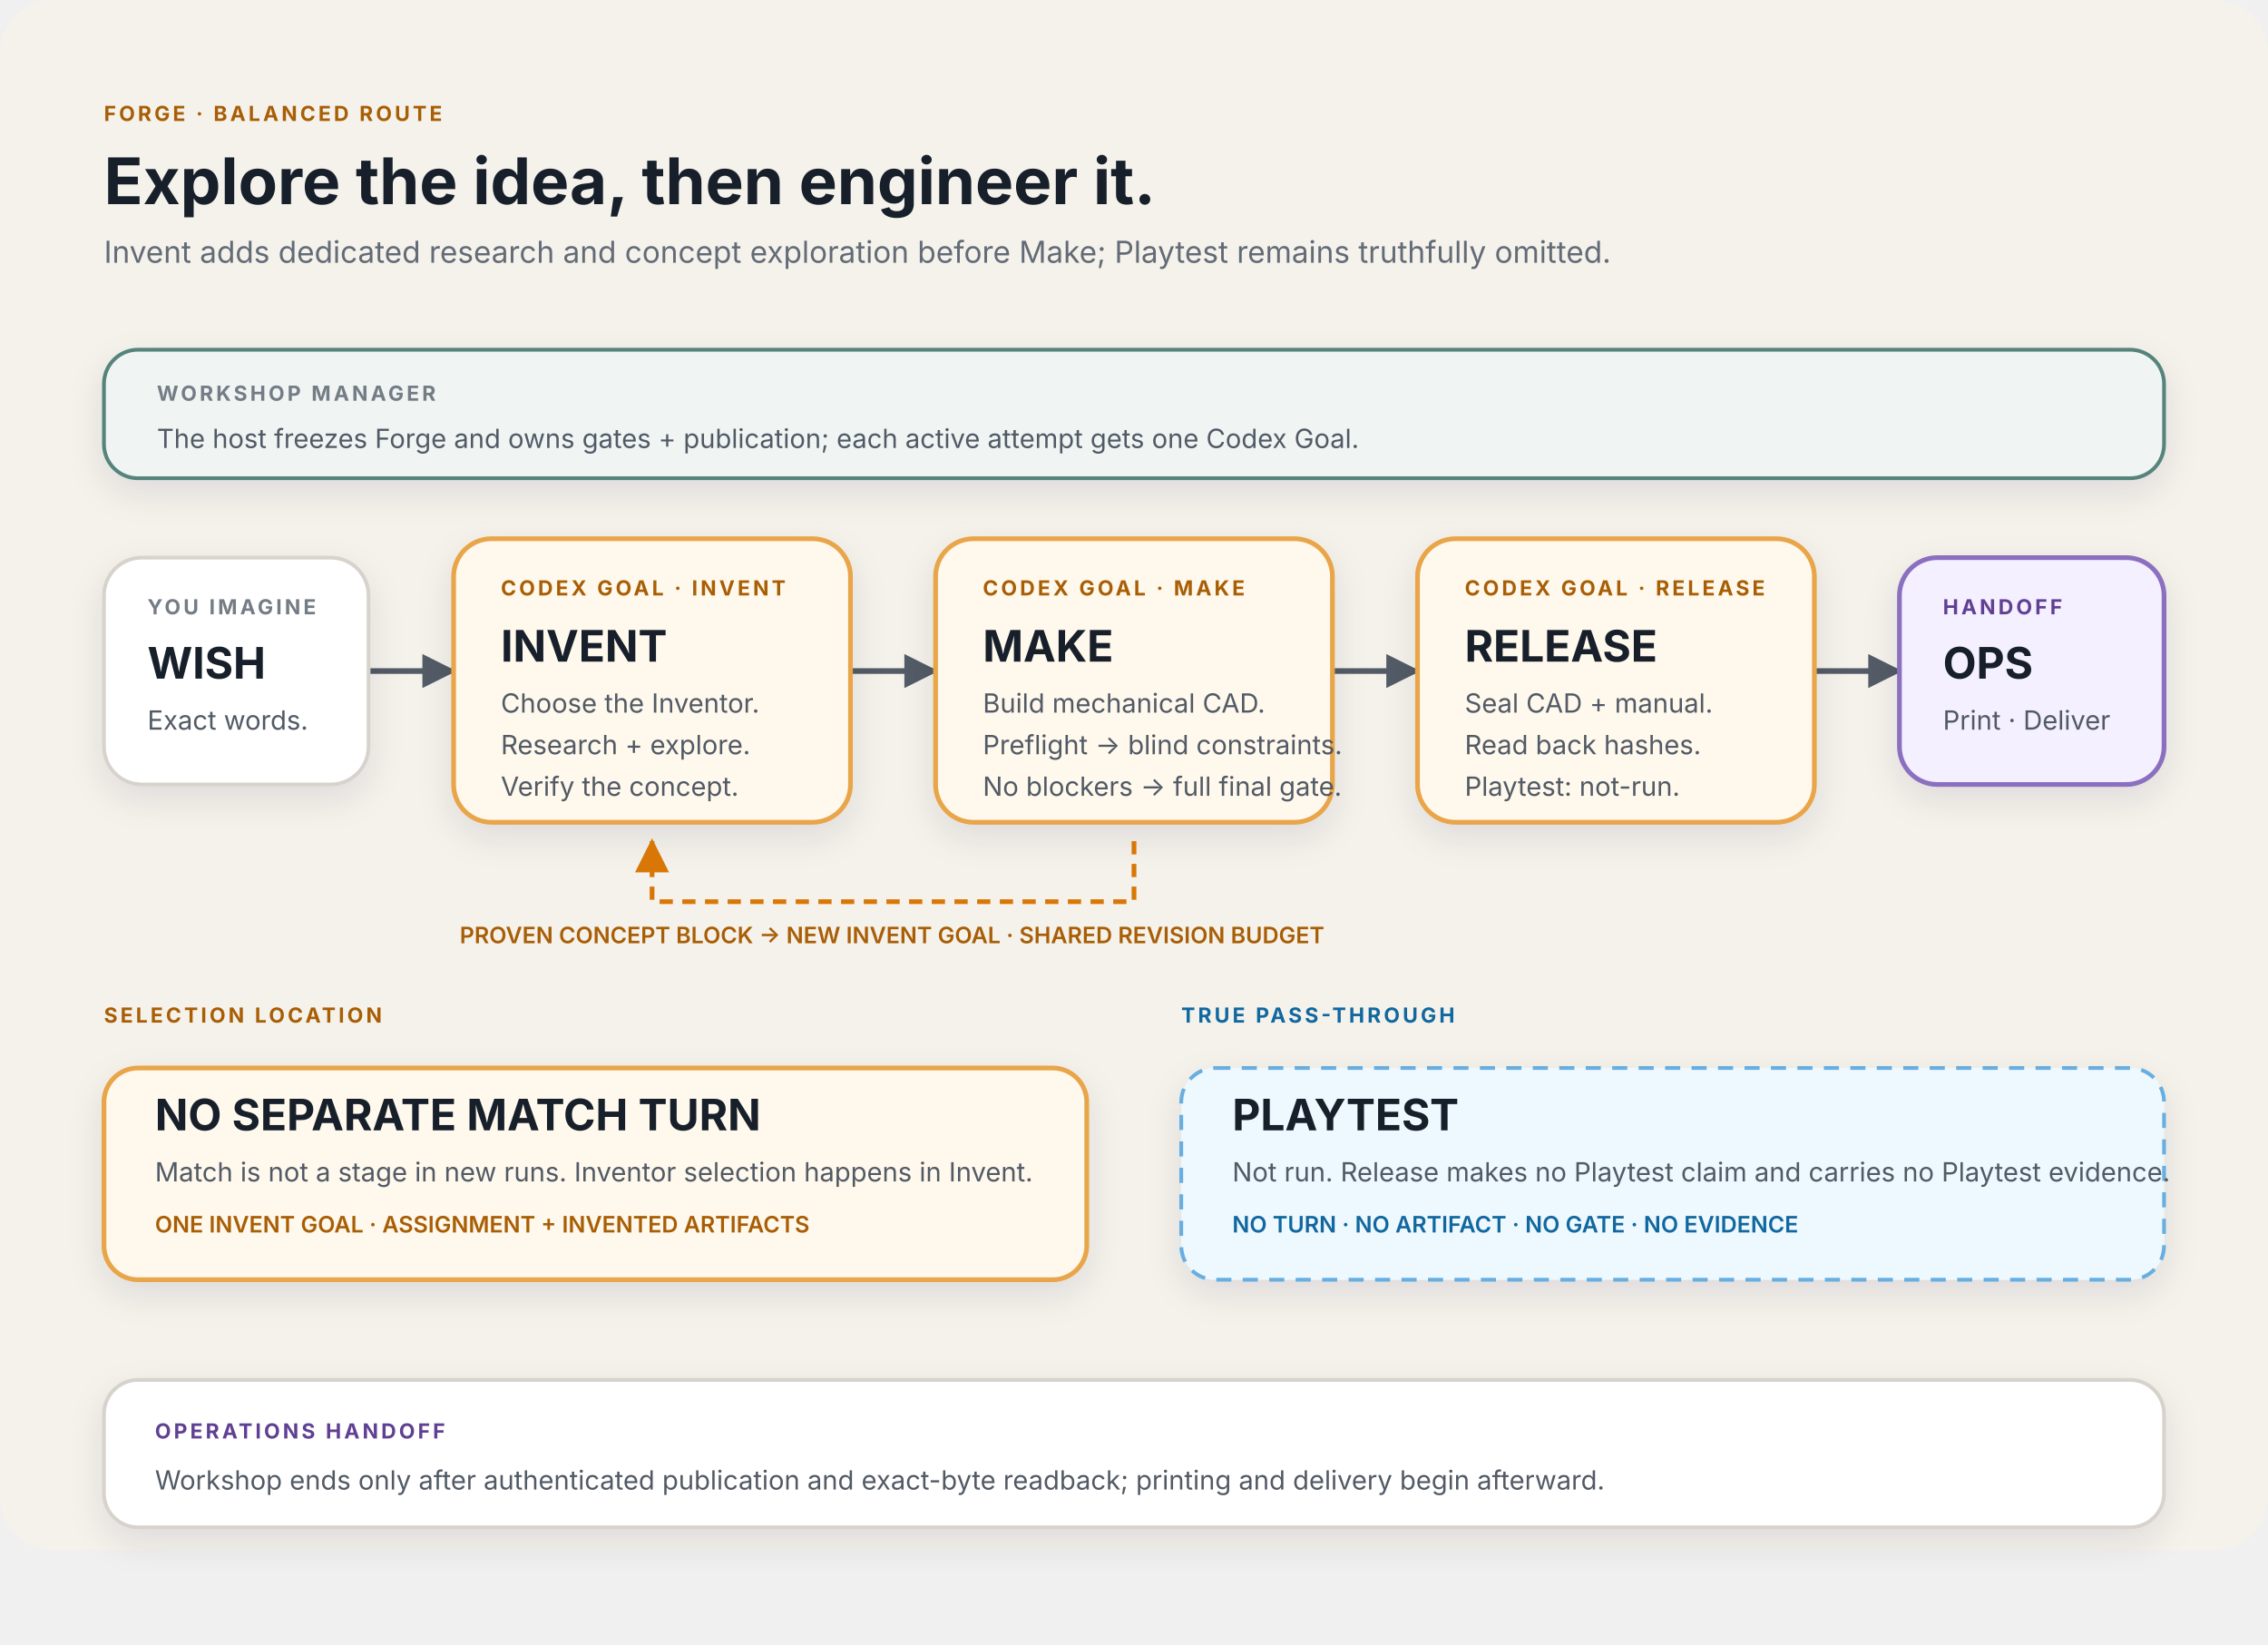
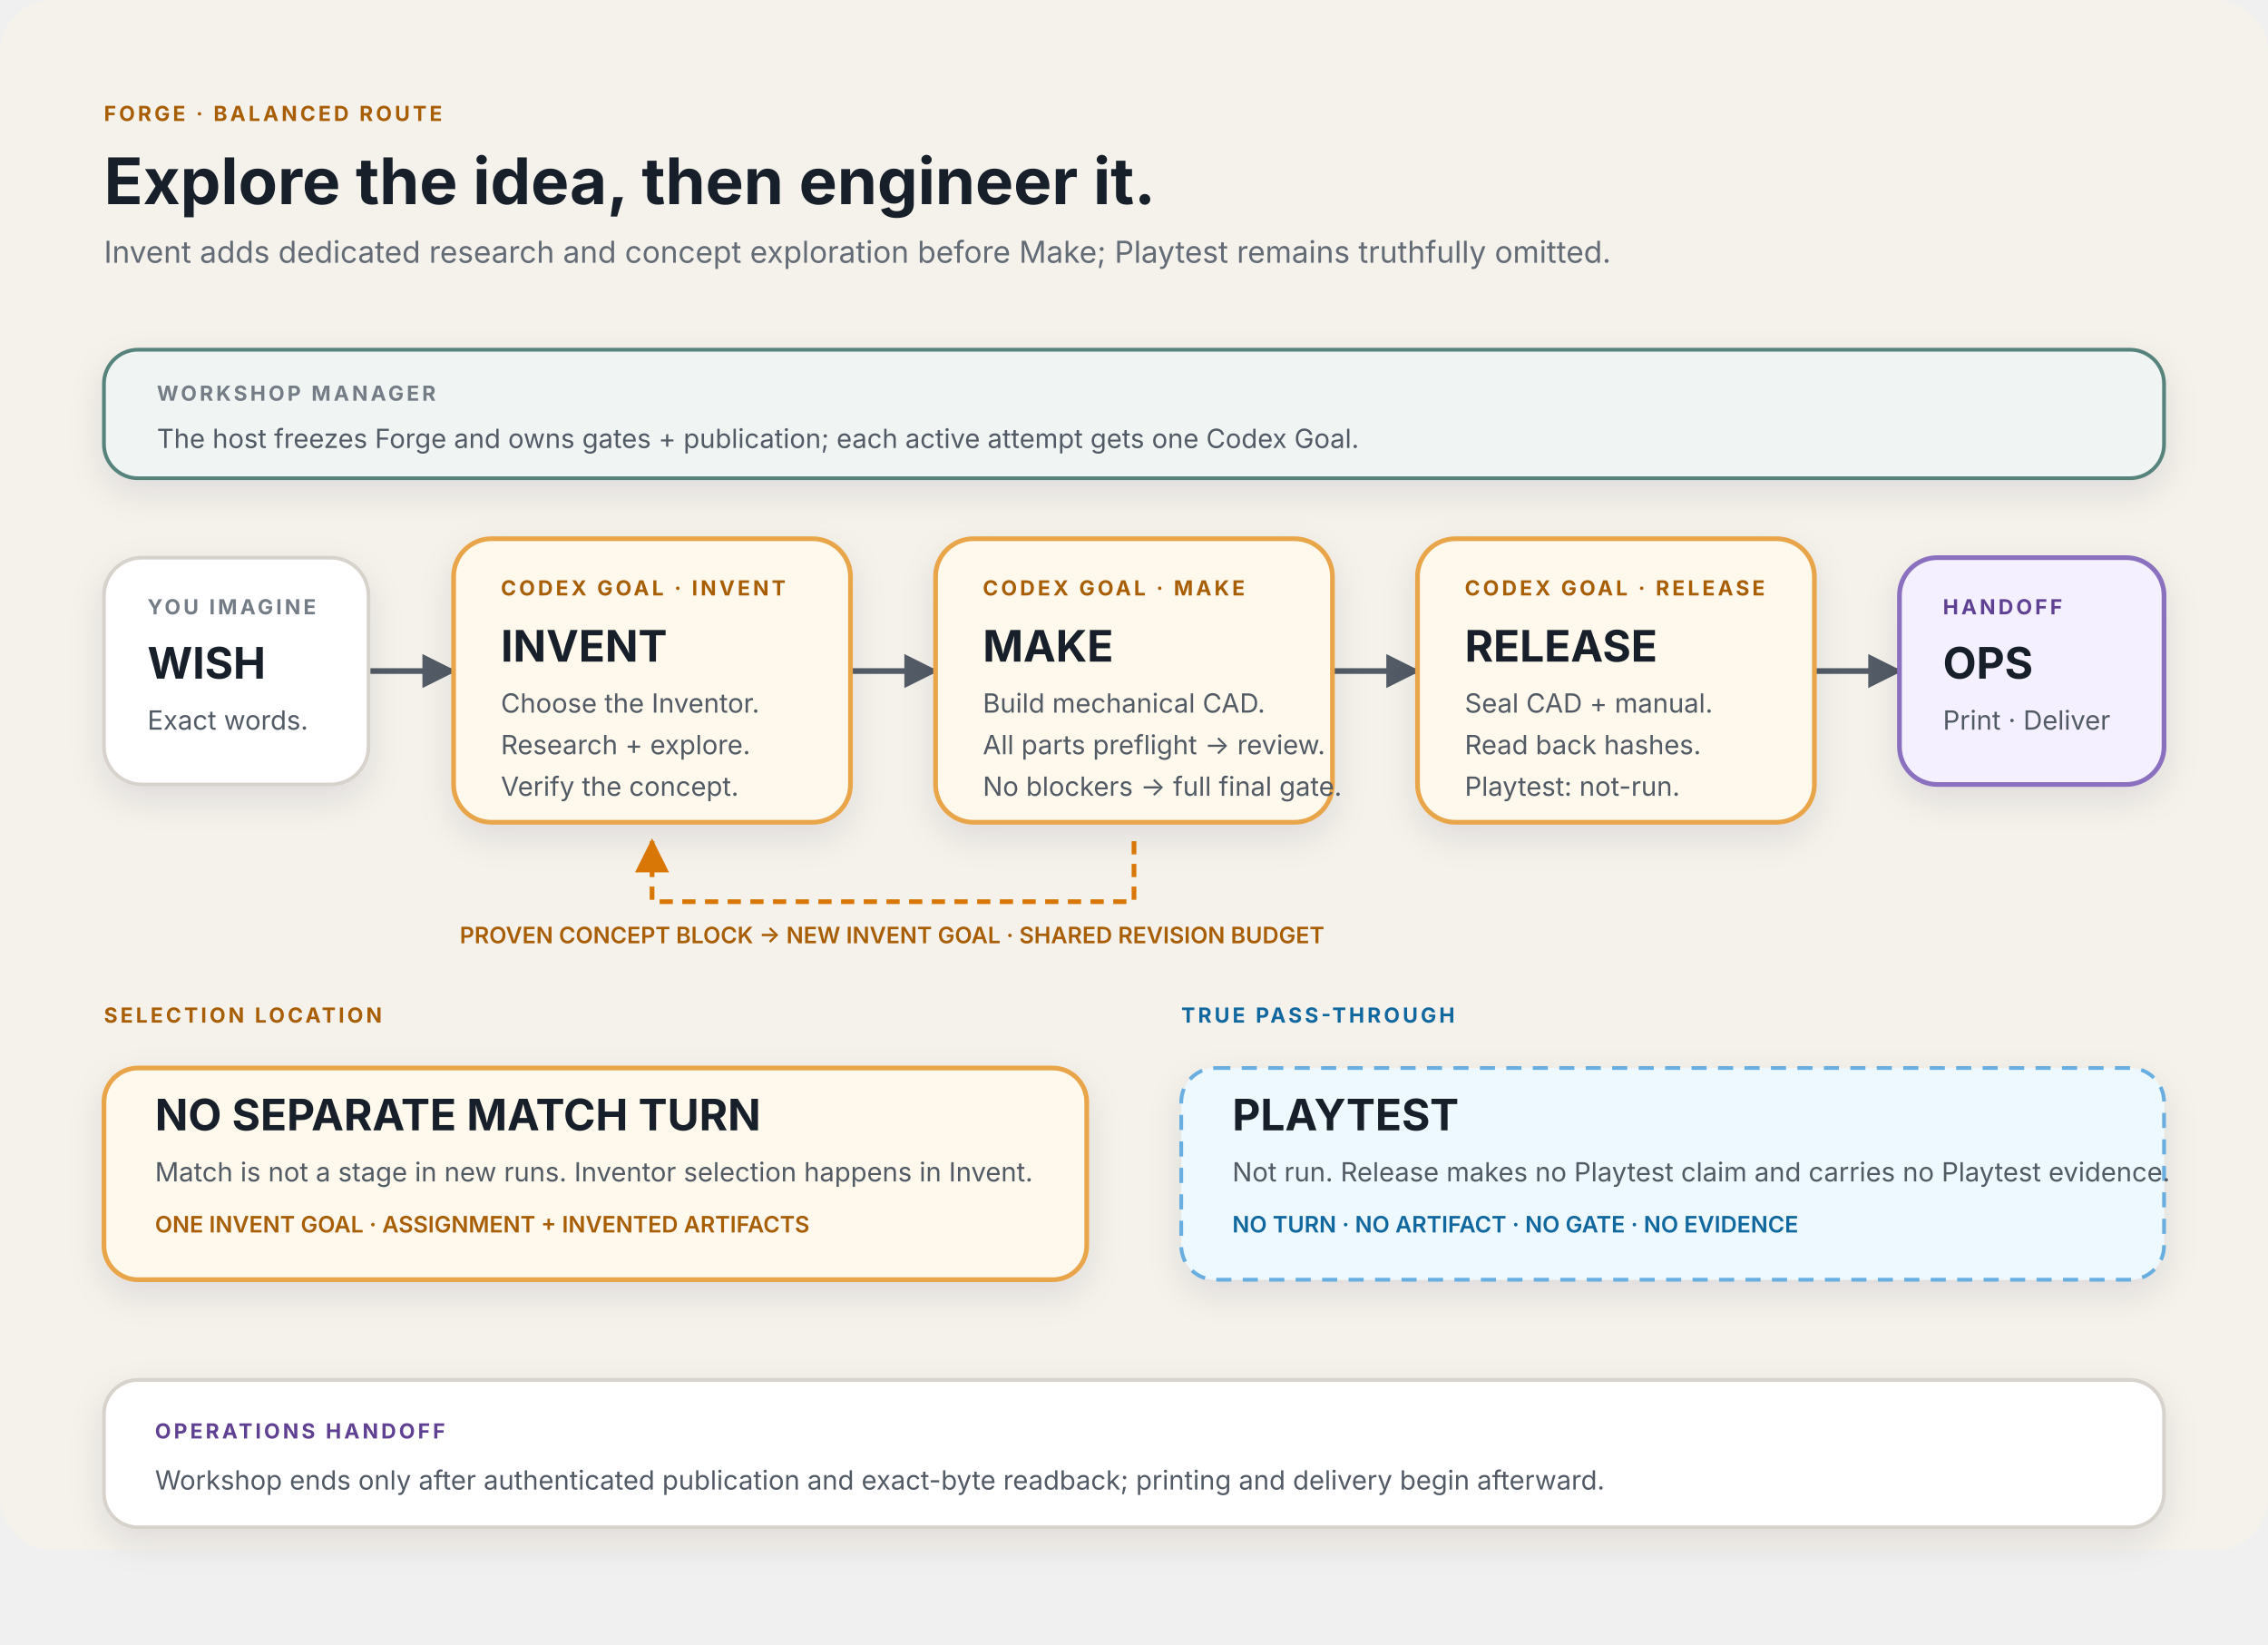
<svg xmlns="http://www.w3.org/2000/svg" viewBox="0 0 1200 870" role="img" aria-labelledby="title description">
  <defs>
    <filter id="shadow" x="-20%" y="-25%" width="140%" height="170%">
      <feDropShadow dx="0" dy="7" stdDeviation="9" flood-color="#17202a" flood-opacity="0.10" />
    </filter>
    <marker id="arrow" viewBox="0 0 12 12" markerWidth="18" markerHeight="18" refX="11" refY="6" orient="auto" markerUnits="userSpaceOnUse" overflow="visible">
      <polygon points="0,0 12,6 0,12" fill="#525b66" />
    </marker>
    <marker id="arrow-repair" viewBox="0 0 12 12" markerWidth="18" markerHeight="18" refX="11" refY="6" orient="auto" markerUnits="userSpaceOnUse" overflow="visible">
      <polygon points="0,0 12,6 0,12" fill="#d97706" />
    </marker>
    <style>
      .title { font: 700 34px -apple-system, BlinkMacSystemFont, "Segoe UI", sans-serif; fill: #17202a; }
      .subtitle { font: 400 16px -apple-system, BlinkMacSystemFont, "Segoe UI", sans-serif; fill: #626b76; }
      .eyebrow { font: 700 11px -apple-system, BlinkMacSystemFont, "Segoe UI", sans-serif; letter-spacing: 1.5px; fill: #747c85; }
      .heading { font: 700 23px -apple-system, BlinkMacSystemFont, "Segoe UI", sans-serif; fill: #17202a; }
      .body { font: 400 14px -apple-system, BlinkMacSystemFont, "Segoe UI", sans-serif; fill: #515a65; }
      .small { font: 600 12px -apple-system, BlinkMacSystemFont, "Segoe UI", sans-serif; fill: #626b76; }
      .route { fill: none; stroke: #525b66; stroke-width: 3; marker-end: url(#arrow); }
      .repair { fill: none; stroke: #d97706; stroke-width: 2.5; stroke-dasharray: 7 5; marker-end: url(#arrow-repair); }
      .node { fill: #ffffff; stroke: #d7d3cc; stroke-width: 2; }
      .manager { fill: #f0f5f4; stroke: #56847c; stroke-width: 2; }
      .active { fill: #fff8ec; stroke: #e8a548; stroke-width: 2.5; }
      .skip { fill: #eef8ff; stroke: #67aee0; stroke-width: 2; stroke-dasharray: 8 6; }
      .ops { fill: #f4f0ff; stroke: #8b6fc0; stroke-width: 2.5; }
      .orange { fill: #a85e05; }
      .blue { fill: #11689f; }
      .purple { fill: #604092; }
    </style>
  </defs>
  <rect width="1200" height="820" rx="28" fill="#f5f2ec" />
  <text x="55" y="64" class="eyebrow orange">FORGE · BALANCED ROUTE</text>
  <text x="55" y="108" class="title">Explore the idea, then engineer it.</text>
  <text x="55" y="139" class="subtitle">Invent adds dedicated research and concept exploration before Make; Playtest remains truthfully omitted.</text>
  <g filter="url(#shadow)">
    <rect x="55" y="185" width="1090" height="68" rx="18" class="manager" />
  </g>
  <text x="83" y="212" class="eyebrow" fill="#376b61">WORKSHOP MANAGER</text>
  <text x="83" y="237" class="body">The host freezes Forge and owns gates + publication; each active attempt gets one Codex Goal.</text>
  <path class="route" d="M 195 355 H 240" />
  <path class="route" d="M 450 355 H 495" />
  <path class="route" d="M 705 355 H 750" />
  <path class="route" d="M 960 355 H 1005" />
  <g filter="url(#shadow)">
    <rect x="55" y="295" width="140" height="120" rx="20" class="node" />
  </g>
  <text x="78" y="325" class="eyebrow">YOU IMAGINE</text>
  <text x="78" y="359" class="heading">WISH</text>
  <text x="78" y="386" class="body">Exact words.</text>
  <g filter="url(#shadow)">
    <rect x="240" y="285" width="210" height="150" rx="20" class="active" />
  </g>
  <text x="265" y="315" class="eyebrow orange">CODEX GOAL · INVENT</text>
  <text x="265" y="350" class="heading">INVENT</text>
  <text x="265" y="377" class="body">Choose the Inventor.</text>
  <text x="265" y="399" class="body">Research + explore.</text>
  <text x="265" y="421" class="body">Verify the concept.</text>
  <g filter="url(#shadow)">
    <rect x="495" y="285" width="210" height="150" rx="20" class="active" />
  </g>
  <text x="520" y="315" class="eyebrow orange">CODEX GOAL · MAKE</text>
  <text x="520" y="350" class="heading">MAKE</text>
  <text x="520" y="377" class="body">Build mechanical CAD.</text>
-   <text x="520" y="399" class="body">Preflight → blind constraints.</text>
+   <text x="520" y="399" class="body">All parts preflight → review.</text>
  <text x="520" y="421" class="body">No blockers → full final gate.</text>
  <g filter="url(#shadow)">
    <rect x="750" y="285" width="210" height="150" rx="20" class="active" />
  </g>
  <text x="775" y="315" class="eyebrow orange">CODEX GOAL · RELEASE</text>
  <text x="775" y="350" class="heading">RELEASE</text>
  <text x="775" y="377" class="body">Seal CAD + manual.</text>
  <text x="775" y="399" class="body">Read back hashes.</text>
  <text x="775" y="421" class="body">Playtest: not-run.</text>
  <g filter="url(#shadow)">
    <rect x="1005" y="295" width="140" height="120" rx="20" class="ops" />
  </g>
  <text x="1028" y="325" class="eyebrow purple">HANDOFF</text>
  <text x="1028" y="359" class="heading">OPS</text>
  <text x="1028" y="386" class="body">Print · Deliver</text>
  <path class="repair" d="M 600 445 V 477 H 345 V 445" />
  <text x="472" y="499" text-anchor="middle" class="small orange">PROVEN CONCEPT BLOCK → NEW INVENT GOAL · SHARED REVISION BUDGET</text>
  <text x="55" y="541" class="eyebrow orange">SELECTION LOCATION</text>
  <g filter="url(#shadow)">
    <rect x="55" y="565" width="520" height="112" rx="18" class="active" />
  </g>
  <text x="82" y="598" class="heading">NO SEPARATE MATCH TURN</text>
  <text x="82" y="625" class="body">Match is not a stage in new runs. Inventor selection happens in Invent.</text>
  <text x="82" y="652" class="small orange">ONE INVENT GOAL · ASSIGNMENT + INVENTED ARTIFACTS</text>
  <text x="625" y="541" class="eyebrow blue">TRUE PASS-THROUGH</text>
  <g filter="url(#shadow)">
    <rect x="625" y="565" width="520" height="112" rx="18" class="skip" />
  </g>
  <text x="652" y="598" class="heading">PLAYTEST</text>
  <text x="652" y="625" class="body">Not run. Release makes no Playtest claim and carries no Playtest evidence.</text>
  <text x="652" y="652" class="small blue">NO TURN · NO ARTIFACT · NO GATE · NO EVIDENCE</text>
  <g filter="url(#shadow)">
    <rect x="55" y="730" width="1090" height="78" rx="18" fill="#ffffff" stroke="#d7d3cc" stroke-width="2" />
  </g>
  <text x="82" y="761" class="eyebrow purple">OPERATIONS HANDOFF</text>
  <text x="82" y="788" class="body">Workshop ends only after authenticated publication and exact-byte readback; printing and delivery begin afterward.</text>
</svg>
